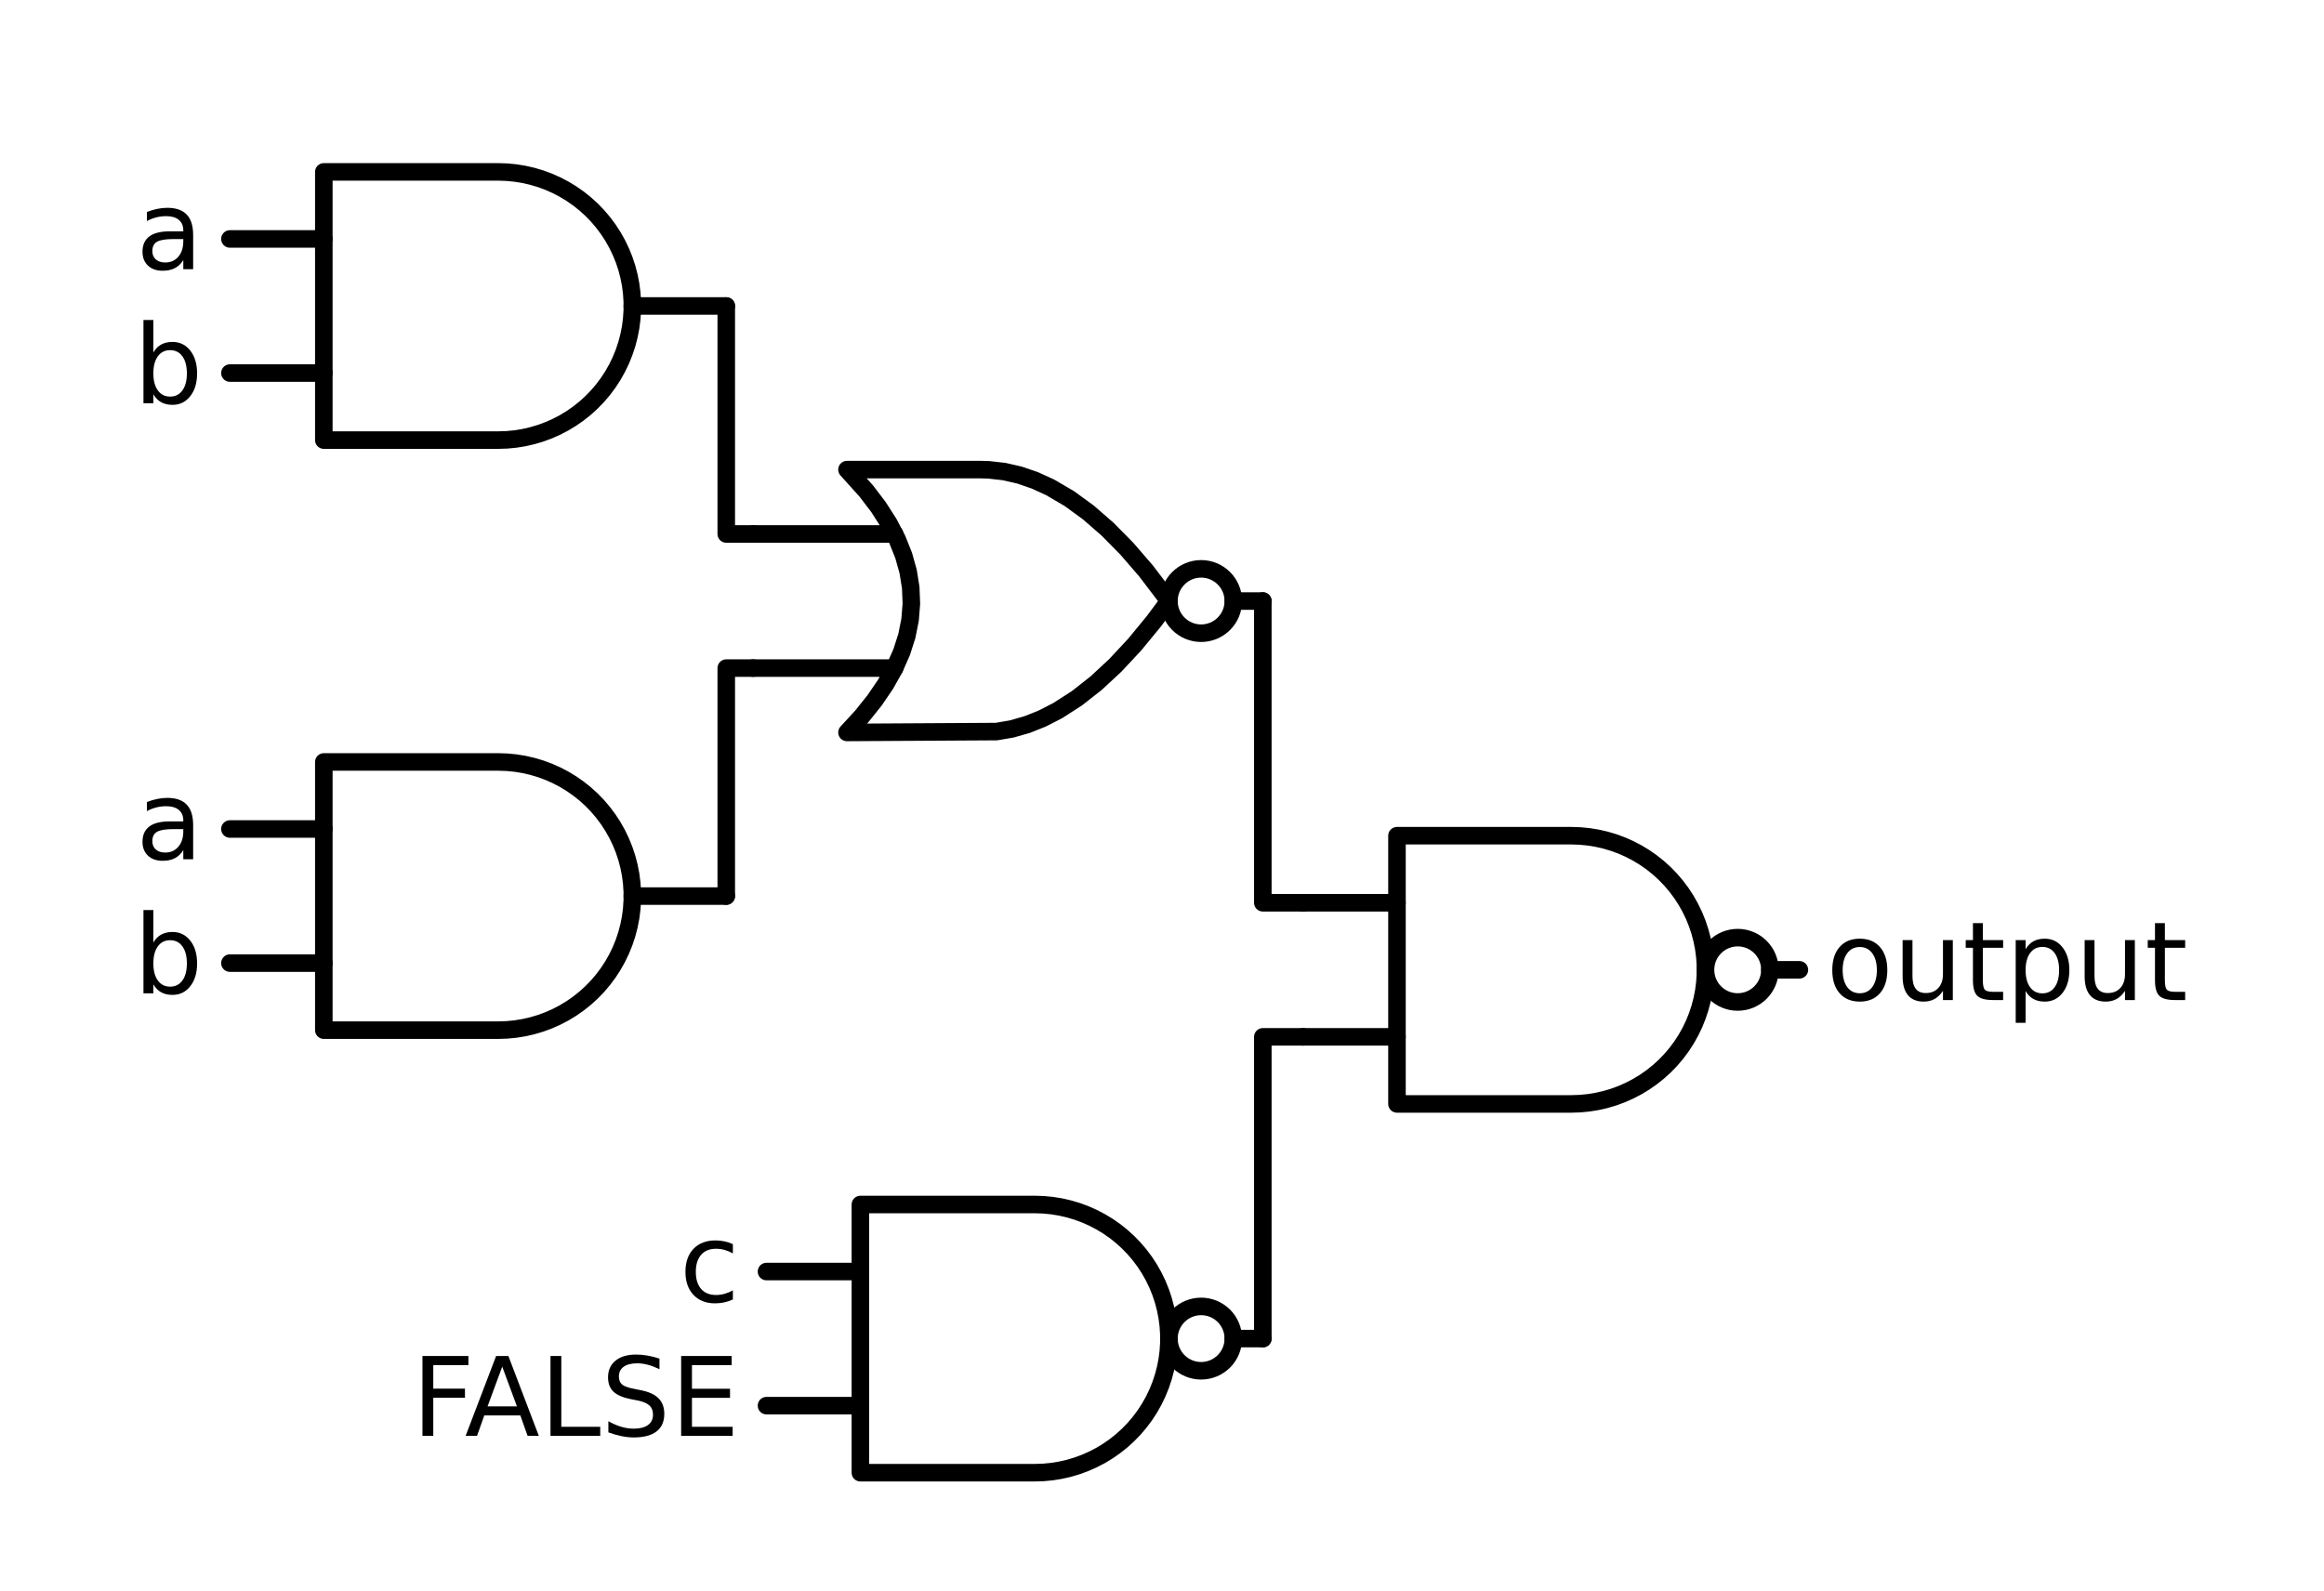
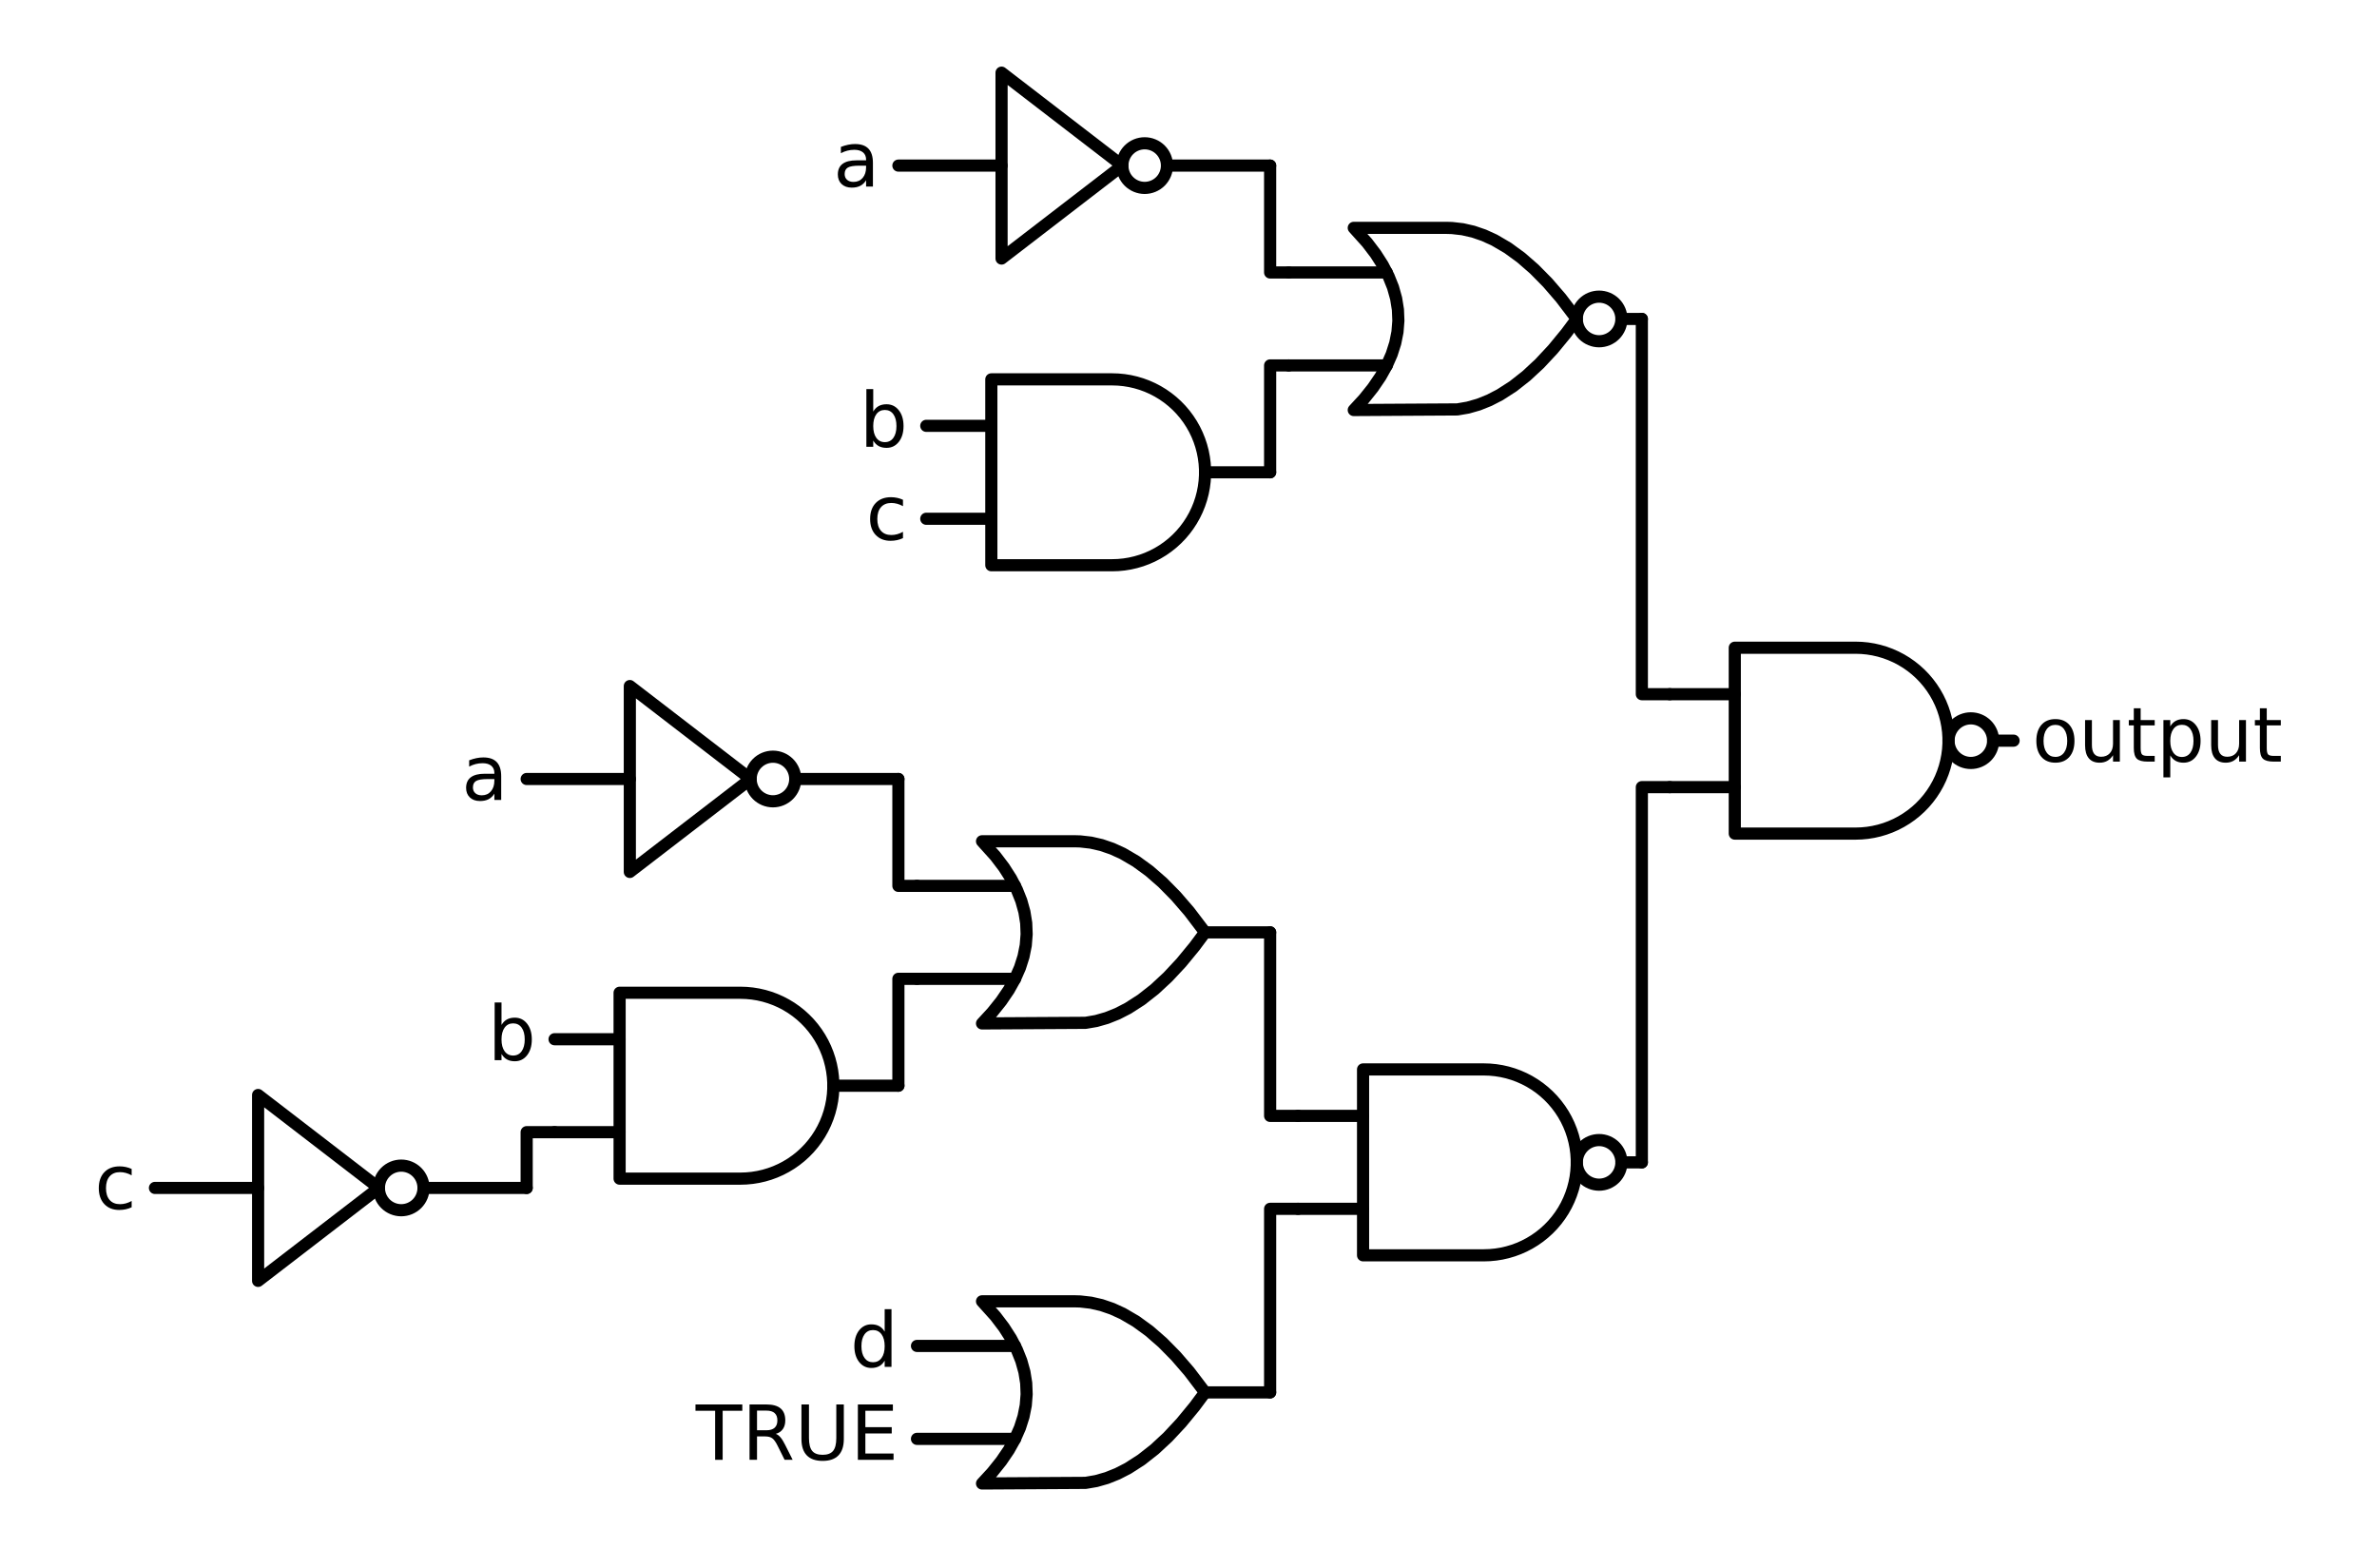
- <svg xmlns="http://www.w3.org/2000/svg" xmlns:xlink="http://www.w3.org/1999/xlink" width="265.014pt" height="181.476pt" viewBox="0 0 265.014 181.476" version="1.1">
+ <svg xmlns="http://www.w3.org/2000/svg" xmlns:xlink="http://www.w3.org/1999/xlink" width="391.288pt" height="257.976pt" viewBox="0 0 391.288 257.976" version="1.1">
  <defs>
    <style type="text/css">*{stroke-linejoin: round; stroke-linecap: butt}</style>
  </defs>
  <g id="figure_1">
    <g id="patch_1">
-       <path d="M 0 181.476  L 265.014 181.476  L 265.014 0  L 0 0  L 0 181.476  z " style="fill: none" />
+       <path d="M 0 257.976  L 391.288 257.976  L 391.288 0  L 0 0  L 0 257.976  z " style="fill: none" />
    </g>
    <g id="axes_1">
      <g id="patch_2">
-         <path d="M 198.156 114.295  C 199.13 114.295 200.064 113.908 200.752 113.22  C 201.441 112.531 201.827 111.598 201.827 110.624  C 201.827 109.65 201.441 108.716 200.752 108.028  C 200.064 107.34 199.13 106.953 198.156 106.953  C 197.183 106.953 196.249 107.34 195.56 108.028  C 194.872 108.716 194.485 109.65 194.485 110.624  C 194.485 111.598 194.872 112.531 195.56 113.22  C 196.249 113.908 197.183 114.295 198.156 114.295  L 198.156 114.295  z " clip-path="url(#p400e02064c)" style="fill: none; stroke: #000000; stroke-width: 2; stroke-linejoin: miter" />
+         <path d="M 324.427 125.584  C 325.4 125.584 326.334 125.197 327.023 124.509  C 327.711 123.82 328.098 122.886 328.098 121.913  C 328.098 120.939 327.711 120.005 327.023 119.317  C 326.334 118.628 325.4 118.241 324.427 118.241  C 323.453 118.241 322.519 118.628 321.831 119.317  C 321.142 120.005 320.755 120.939 320.755 121.913  C 320.755 122.886 321.142 123.82 321.831 124.509  C 322.519 125.197 323.453 125.584 324.427 125.584  L 324.427 125.584  z " clip-path="url(#p377daee3af)" style="fill: none; stroke: #000000; stroke-width: 2; stroke-linejoin: miter" />
      </g>
      <g id="patch_3">
-         <path d="M 136.969 72.229  C 137.942 72.229 138.876 71.842 139.565 71.153  C 140.253 70.465 140.64 69.531 140.64 68.558  C 140.64 67.584 140.253 66.65 139.565 65.962  C 138.876 65.273 137.942 64.886 136.969 64.886  C 135.995 64.886 135.061 65.273 134.373 65.962  C 133.684 66.65 133.297 67.584 133.297 68.558  C 133.297 69.531 133.684 70.465 134.373 71.153  C 135.061 71.842 135.995 72.229 136.969 72.229  L 136.969 72.229  z " clip-path="url(#p400e02064c)" style="fill: none; stroke: #000000; stroke-width: 2; stroke-linejoin: miter" />
+         <path d="M 263.235 56.17  C 264.209 56.17 265.143 55.783 265.831 55.095  C 266.52 54.406 266.907 53.472 266.907 52.499  C 266.907 51.525 266.52 50.591 265.831 49.903  C 265.143 49.214 264.209 48.827 263.235 48.827  C 262.262 48.827 261.328 49.214 260.639 49.903  C 259.951 50.591 259.564 51.525 259.564 52.499  C 259.564 53.472 259.951 54.406 260.639 55.095  C 261.328 55.783 262.262 56.17 263.235 56.17  L 263.235 56.17  z " clip-path="url(#p377daee3af)" style="fill: none; stroke: #000000; stroke-width: 2; stroke-linejoin: miter" />
      </g>
      <g id="patch_4">
-         <path d="M 136.969 156.362  C 137.942 156.362 138.876 155.975 139.565 155.286  C 140.253 154.598 140.64 153.664 140.64 152.69  C 140.64 151.717 140.253 150.783 139.565 150.094  C 138.876 149.406 137.942 149.019 136.969 149.019  C 135.995 149.019 135.061 149.406 134.373 150.094  C 133.684 150.783 133.297 151.717 133.297 152.69  C 133.297 153.664 133.684 154.598 134.373 155.286  C 135.061 155.975 135.995 156.362 136.969 156.362  L 136.969 156.362  z " clip-path="url(#p400e02064c)" style="fill: none; stroke: #000000; stroke-width: 2; stroke-linejoin: miter" />
+         <path d="M 188.429 30.929  C 189.402 30.929 190.336 30.542 191.025 29.853  C 191.713 29.165 192.1 28.231 192.1 27.257  C 192.1 26.284 191.713 25.35 191.025 24.661  C 190.336 23.973 189.402 23.586 188.429 23.586  C 187.455 23.586 186.521 23.973 185.833 24.661  C 185.144 25.35 184.757 26.284 184.757 27.257  C 184.757 28.231 185.144 29.165 185.833 29.853  C 186.521 30.542 187.455 30.929 188.429 30.929  L 188.429 30.929  z " clip-path="url(#p377daee3af)" style="fill: none; stroke: #000000; stroke-width: 2; stroke-linejoin: miter" />
+       </g>
+       <g id="patch_5">
+         <path d="M 263.235 194.998  C 264.209 194.998 265.143 194.611 265.831 193.923  C 266.52 193.234 266.907 192.3 266.907 191.327  C 266.907 190.353 266.52 189.419 265.831 188.731  C 265.143 188.042 264.209 187.655 263.235 187.655  C 262.262 187.655 261.328 188.042 260.639 188.731  C 259.951 189.419 259.564 190.353 259.564 191.327  C 259.564 192.3 259.951 193.234 260.639 193.923  C 261.328 194.611 262.262 194.998 263.235 194.998  L 263.235 194.998  z " clip-path="url(#p377daee3af)" style="fill: none; stroke: #000000; stroke-width: 2; stroke-linejoin: miter" />
+       </g>
+       <g id="patch_6">
+         <path d="M 127.237 131.895  C 128.211 131.895 129.145 131.508 129.833 130.819  C 130.522 130.131 130.909 129.197 130.909 128.223  C 130.909 127.249 130.522 126.315 129.833 125.627  C 129.145 124.938 128.211 124.552 127.237 124.552  C 126.264 124.552 125.33 124.938 124.641 125.627  C 123.953 126.315 123.566 127.249 123.566 128.223  C 123.566 129.197 123.953 130.131 124.641 130.819  C 125.33 131.508 126.264 131.895 127.237 131.895  L 127.237 131.895  z " clip-path="url(#p377daee3af)" style="fill: none; stroke: #000000; stroke-width: 2; stroke-linejoin: miter" />
+       </g>
+       <g id="patch_7">
+         <path d="M 66.046 199.205  C 67.019 199.205 67.953 198.818 68.642 198.13  C 69.33 197.441 69.717 196.507 69.717 195.534  C 69.717 194.56 69.33 193.626 68.642 192.938  C 67.953 192.249 67.019 191.862 66.046 191.862  C 65.072 191.862 64.138 192.249 63.45 192.938  C 62.761 193.626 62.374 194.56 62.374 195.534  C 62.374 196.507 62.761 197.441 63.45 198.13  C 64.138 198.818 65.072 199.205 66.046 199.205  L 66.046 199.205  z " clip-path="url(#p377daee3af)" style="fill: none; stroke: #000000; stroke-width: 2; stroke-linejoin: miter" />
      </g>
      <g id="line2d_1">
-         <path d="M 179.188 125.921  L 180.168 125.889  L 181.144 125.795  L 182.112 125.639  L 183.068 125.421  L 184.008 125.142  L 184.928 124.803  L 185.825 124.406  L 186.694 123.952  L 187.533 123.444  L 188.337 122.883  L 189.104 122.272  L 189.83 121.612  L 190.512 120.908  L 191.148 120.161  L 191.734 119.376  L 192.269 118.554  L 192.75 117.699  L 193.176 116.816  L 193.544 115.907  L 193.853 114.976  L 194.101 114.028  L 194.289 113.065  L 194.414 112.093  L 194.477 111.114  L 194.477 110.134  L 194.414 109.155  L 194.289 108.183  L 194.101 107.22  L 193.853 106.272  L 193.544 105.341  L 193.176 104.432  L 192.75 103.549  L 192.269 102.694  L 191.734 101.872  L 191.148 101.087  L 190.512 100.34  L 189.83 99.635  L 189.104 98.976  L 188.337 98.365  L 187.533 97.804  L 186.694 97.295  L 185.825 96.842  L 184.928 96.445  L 184.008 96.106  L 183.068 95.827  L 182.112 95.609  L 181.144 95.453  L 180.168 95.358  L 179.188 95.327  L 179.188 95.327  L 159.302 95.327  L 159.302 110.624  L 159.302 125.921  L 179.188 125.921  " clip-path="url(#p400e02064c)" style="fill: none; stroke: #000000; stroke-width: 2; stroke-linecap: round" />
+         <path d="M 305.457 137.211  L 306.438 137.179  L 307.414 137.085  L 308.382 136.928  L 309.338 136.71  L 310.278 136.431  L 311.198 136.093  L 312.095 135.696  L 312.964 135.242  L 313.803 134.734  L 314.607 134.173  L 315.374 133.561  L 316.1 132.902  L 316.782 132.198  L 317.418 131.451  L 318.004 130.665  L 318.539 129.843  L 319.02 128.989  L 319.446 128.105  L 319.814 127.196  L 320.123 126.265  L 320.372 125.317  L 320.559 124.354  L 320.685 123.382  L 320.747 122.403  L 320.747 121.422  L 320.685 120.444  L 320.559 119.471  L 320.372 118.509  L 320.123 117.56  L 319.814 116.629  L 319.446 115.72  L 319.02 114.837  L 318.539 113.982  L 318.004 113.161  L 317.418 112.375  L 316.782 111.628  L 316.1 110.924  L 315.374 110.264  L 314.607 109.653  L 313.803 109.092  L 312.964 108.583  L 312.095 108.13  L 311.198 107.733  L 310.278 107.394  L 309.338 107.115  L 308.382 106.897  L 307.414 106.74  L 306.438 106.646  L 305.457 106.615  L 305.457 106.615  L 285.57 106.615  L 285.57 121.913  L 285.57 137.211  L 305.457 137.211  " clip-path="url(#p377daee3af)" style="fill: none; stroke: #000000; stroke-width: 2; stroke-linecap: round" />
      </g>
      <g id="line2d_2">
-         <path d="M 148.594 118.272  L 159.302 118.272  " clip-path="url(#p400e02064c)" style="fill: none; stroke: #000000; stroke-width: 2; stroke-linecap: round" />
+         <path d="M 274.862 129.562  L 285.57 129.562  " clip-path="url(#p377daee3af)" style="fill: none; stroke: #000000; stroke-width: 2; stroke-linecap: round" />
      </g>
      <g id="line2d_3">
-         <path d="M 148.594 102.976  L 159.302 102.976  " clip-path="url(#p400e02064c)" style="fill: none; stroke: #000000; stroke-width: 2; stroke-linecap: round" />
+         <path d="M 274.862 114.264  L 285.57 114.264  " clip-path="url(#p377daee3af)" style="fill: none; stroke: #000000; stroke-width: 2; stroke-linecap: round" />
      </g>
      <g id="line2d_4">
-         <path d="M 201.827 110.624  L 205.193 110.624  " clip-path="url(#p400e02064c)" style="fill: none; stroke: #000000; stroke-width: 2; stroke-linecap: round" />
+         <path d="M 328.098 121.913  L 331.464 121.913  " clip-path="url(#p377daee3af)" style="fill: none; stroke: #000000; stroke-width: 2; stroke-linecap: round" />
      </g>
      <g id="line2d_5">
-         <path d="M 96.585 83.548  L 113.63 83.449  L 115.378 83.149  L 117.126 82.649  L 118.875 81.95  L 120.623 81.051  L 122.808 79.646  L 124.993 77.929  L 127.179 75.9  L 129.364 73.559  L 131.549 70.905  L 133.297 68.558  L 133.297 68.558  L 130.675 65.111  L 128.49 62.582  L 126.304 60.366  L 124.119 58.462  L 121.934 56.869  L 119.749 55.59  L 118 54.79  L 116.252 54.191  L 114.504 53.791  L 112.756 53.592  L 111.882 53.567  L 96.585 53.567  L 96.585 53.567  L 98.788 56.014  L 100.183 57.85  L 101.357 59.685  L 102.312 61.521  L 103.046 63.357  L 103.56 65.192  L 103.854 67.028  L 103.927 68.863  L 103.78 70.699  L 103.413 72.535  L 102.826 74.37  L 102.018 76.206  L 100.99 78.042  L 99.742 79.877  L 98.274 81.713  L 96.585 83.548  L 96.585 83.548  " clip-path="url(#p400e02064c)" style="fill: none; stroke: #000000; stroke-width: 2; stroke-linecap: round" />
+         <path d="M 222.849 67.491  L 239.895 67.391  L 241.643 67.091  L 243.392 66.591  L 245.14 65.892  L 246.888 64.993  L 249.074 63.588  L 251.259 61.871  L 253.445 59.842  L 255.63 57.5  L 257.815 54.846  L 259.564 52.499  L 259.564 52.499  L 256.941 49.052  L 254.756 46.523  L 252.57 44.307  L 250.385 42.402  L 248.2 40.81  L 246.014 39.53  L 244.266 38.731  L 242.518 38.131  L 240.769 37.732  L 239.021 37.532  L 238.147 37.507  L 222.849 37.507  L 222.849 37.507  L 225.052 39.954  L 226.447 41.79  L 227.622 43.626  L 228.576 45.462  L 229.311 47.297  L 229.825 49.133  L 230.118 50.969  L 230.192 52.805  L 230.045 54.64  L 229.678 56.476  L 229.09 58.312  L 228.283 60.148  L 227.255 61.983  L 226.006 63.819  L 224.538 65.655  L 222.849 67.491  L 222.849 67.491  " clip-path="url(#p377daee3af)" style="fill: none; stroke: #000000; stroke-width: 2; stroke-linecap: round" />
      </g>
      <g id="line2d_6">
-         <path d="M 85.877 76.206  L 102.018 76.206  " clip-path="url(#p400e02064c)" style="fill: none; stroke: #000000; stroke-width: 2; stroke-linecap: round" />
+         <path d="M 212.14 60.148  L 228.283 60.148  " clip-path="url(#p377daee3af)" style="fill: none; stroke: #000000; stroke-width: 2; stroke-linecap: round" />
      </g>
      <g id="line2d_7">
-         <path d="M 85.877 60.909  L 102.018 60.909  " clip-path="url(#p400e02064c)" style="fill: none; stroke: #000000; stroke-width: 2; stroke-linecap: round" />
+         <path d="M 212.14 44.85  L 228.283 44.85  " clip-path="url(#p377daee3af)" style="fill: none; stroke: #000000; stroke-width: 2; stroke-linecap: round" />
      </g>
      <g id="line2d_8">
-         <path d="M 140.64 68.558  L 144.005 68.558  " clip-path="url(#p400e02064c)" style="fill: none; stroke: #000000; stroke-width: 2; stroke-linecap: round" />
+         <path d="M 266.907 52.499  L 270.272 52.499  " clip-path="url(#p377daee3af)" style="fill: none; stroke: #000000; stroke-width: 2; stroke-linecap: round" />
      </g>
      <g id="line2d_9">
-         <path d="M 56.813 50.201  L 57.793 50.17  L 58.769 50.076  L 59.737 49.919  L 60.693 49.701  L 61.633 49.422  L 62.553 49.083  L 63.45 48.686  L 64.319 48.233  L 65.158 47.725  L 65.962 47.163  L 66.729 46.552  L 67.455 45.893  L 68.137 45.188  L 68.772 44.442  L 69.359 43.656  L 69.894 42.834  L 70.375 41.98  L 70.801 41.096  L 71.169 40.187  L 71.478 39.257  L 71.726 38.308  L 71.914 37.346  L 72.039 36.373  L 72.102 35.395  L 72.102 34.414  L 72.039 33.436  L 71.914 32.463  L 71.726 31.5  L 71.478 30.552  L 71.169 29.621  L 70.801 28.712  L 70.375 27.829  L 69.894 26.975  L 69.359 26.153  L 68.772 25.367  L 68.137 24.62  L 67.455 23.916  L 66.729 23.257  L 65.962 22.645  L 65.158 22.084  L 64.319 21.576  L 63.45 21.122  L 62.553 20.725  L 61.633 20.387  L 60.693 20.108  L 59.737 19.89  L 58.769 19.733  L 57.793 19.639  L 56.813 19.607  L 56.813 19.607  L 36.927 19.607  L 36.927 34.904  L 36.927 50.201  L 56.813 50.201  " clip-path="url(#p400e02064c)" style="fill: none; stroke: #000000; stroke-width: 2; stroke-linecap: round" />
+         <path d="M 147.889 27.257  L 164.87 27.257  M 192.1 27.257  L 209.081 27.257  " clip-path="url(#p377daee3af)" style="fill: none; stroke: #000000; stroke-width: 2; stroke-linecap: round" />
      </g>
      <g id="line2d_10">
-         <path d="M 26.219 42.553  L 36.927 42.553  " clip-path="url(#p400e02064c)" style="fill: none; stroke: #000000; stroke-width: 2; stroke-linecap: round" />
+         <path d="M 164.87 11.959  L 184.757 27.257  L 164.87 42.555  L 164.87 11.959  " clip-path="url(#p377daee3af)" style="fill: none; stroke: #000000; stroke-width: 2; stroke-linecap: round" />
      </g>
      <g id="line2d_11">
-         <path d="M 26.219 27.256  L 36.927 27.256  " clip-path="url(#p400e02064c)" style="fill: none; stroke: #000000; stroke-width: 2; stroke-linecap: round" />
+         <path d="M 212.14 44.85  L 209.081 44.85  L 209.081 27.257  " clip-path="url(#p377daee3af)" style="fill: none; stroke: #000000; stroke-width: 2; stroke-linecap: round" />
      </g>
      <g id="line2d_12">
-         <path d="M 72.11 34.904  L 82.818 34.904  " clip-path="url(#p400e02064c)" style="fill: none; stroke: #000000; stroke-width: 2; stroke-linecap: round" />
+         <path d="M 183.074 93.038  L 184.055 93.007  L 185.031 92.912  L 185.999 92.756  L 186.955 92.538  L 187.895 92.259  L 188.815 91.92  L 189.712 91.523  L 190.581 91.069  L 191.42 90.561  L 192.224 90  L 192.991 89.389  L 193.717 88.729  L 194.399 88.025  L 195.035 87.278  L 195.621 86.492  L 196.156 85.67  L 196.638 84.816  L 197.063 83.932  L 197.431 83.024  L 197.74 82.093  L 197.989 81.144  L 198.176 80.182  L 198.302 79.209  L 198.364 78.23  L 198.364 77.25  L 198.302 76.271  L 198.176 75.299  L 197.989 74.336  L 197.74 73.387  L 197.431 72.457  L 197.063 71.548  L 196.638 70.664  L 196.156 69.81  L 195.621 68.988  L 195.035 68.202  L 194.399 67.455  L 193.717 66.751  L 192.991 66.092  L 192.224 65.48  L 191.42 64.919  L 190.581 64.411  L 189.712 63.957  L 188.815 63.56  L 187.895 63.222  L 186.955 62.943  L 185.999 62.724  L 185.031 62.568  L 184.055 62.474  L 183.074 62.442  L 183.074 62.442  L 163.187 62.442  L 163.187 77.74  L 163.187 93.038  L 183.074 93.038  " clip-path="url(#p377daee3af)" style="fill: none; stroke: #000000; stroke-width: 2; stroke-linecap: round" />
      </g>
      <g id="line2d_13">
-         <path d="M 85.877 60.909  L 82.818 60.909  L 82.818 34.904  " clip-path="url(#p400e02064c)" style="fill: none; stroke: #000000; stroke-width: 2; stroke-linecap: round" />
+         <path d="M 152.479 85.389  L 163.187 85.389  " clip-path="url(#p377daee3af)" style="fill: none; stroke: #000000; stroke-width: 2; stroke-linecap: round" />
      </g>
      <g id="line2d_14">
-         <path d="M 56.813 117.508  L 57.793 117.476  L 58.769 117.382  L 59.737 117.225  L 60.693 117.007  L 61.633 116.728  L 62.553 116.39  L 63.45 115.993  L 64.319 115.539  L 65.158 115.031  L 65.962 114.47  L 66.729 113.858  L 67.455 113.199  L 68.137 112.495  L 68.772 111.748  L 69.359 110.962  L 69.894 110.14  L 70.375 109.286  L 70.801 108.403  L 71.169 107.494  L 71.478 106.563  L 71.726 105.615  L 71.914 104.652  L 72.039 103.68  L 72.102 102.701  L 72.102 101.72  L 72.039 100.742  L 71.914 99.769  L 71.726 98.807  L 71.478 97.858  L 71.169 96.928  L 70.801 96.019  L 70.375 95.135  L 69.894 94.281  L 69.359 93.459  L 68.772 92.673  L 68.137 91.927  L 67.455 91.222  L 66.729 90.563  L 65.962 89.952  L 65.158 89.391  L 64.319 88.882  L 63.45 88.429  L 62.553 88.032  L 61.633 87.693  L 60.693 87.414  L 59.737 87.196  L 58.769 87.039  L 57.793 86.945  L 56.813 86.914  L 56.813 86.914  L 36.927 86.914  L 36.927 102.211  L 36.927 117.508  L 56.813 117.508  " clip-path="url(#p400e02064c)" style="fill: none; stroke: #000000; stroke-width: 2; stroke-linecap: round" />
+         <path d="M 152.479 70.091  L 163.187 70.091  " clip-path="url(#p377daee3af)" style="fill: none; stroke: #000000; stroke-width: 2; stroke-linecap: round" />
      </g>
      <g id="line2d_15">
-         <path d="M 26.219 109.859  L 36.927 109.859  " clip-path="url(#p400e02064c)" style="fill: none; stroke: #000000; stroke-width: 2; stroke-linecap: round" />
+         <path d="M 198.372 77.74  L 209.081 77.74  " clip-path="url(#p377daee3af)" style="fill: none; stroke: #000000; stroke-width: 2; stroke-linecap: round" />
      </g>
      <g id="line2d_16">
-         <path d="M 26.219 94.562  L 36.927 94.562  " clip-path="url(#p400e02064c)" style="fill: none; stroke: #000000; stroke-width: 2; stroke-linecap: round" />
+         <path d="M 212.14 60.148  L 209.081 60.148  L 209.081 77.74  " clip-path="url(#p377daee3af)" style="fill: none; stroke: #000000; stroke-width: 2; stroke-linecap: round" />
      </g>
      <g id="line2d_17">
-         <path d="M 72.11 102.211  L 82.818 102.211  " clip-path="url(#p400e02064c)" style="fill: none; stroke: #000000; stroke-width: 2; stroke-linecap: round" />
+         <path d="M 274.862 114.264  L 270.272 114.264  L 270.272 52.499  " clip-path="url(#p377daee3af)" style="fill: none; stroke: #000000; stroke-width: 2; stroke-linecap: round" />
      </g>
      <g id="line2d_18">
-         <path d="M 85.877 76.206  L 82.818 76.206  L 82.818 102.211  " clip-path="url(#p400e02064c)" style="fill: none; stroke: #000000; stroke-width: 2; stroke-linecap: round" />
+         <path d="M 244.266 206.625  L 245.246 206.593  L 246.222 206.499  L 247.19 206.343  L 248.146 206.124  L 249.086 205.845  L 250.007 205.507  L 250.903 205.11  L 251.773 204.656  L 252.611 204.148  L 253.416 203.587  L 254.182 202.975  L 254.908 202.316  L 255.591 201.612  L 256.226 200.865  L 256.813 200.079  L 257.348 199.257  L 257.829 198.403  L 258.254 197.519  L 258.622 196.61  L 258.931 195.679  L 259.18 194.731  L 259.368 193.768  L 259.493 192.796  L 259.556 191.817  L 259.556 190.836  L 259.493 189.858  L 259.368 188.885  L 259.18 187.923  L 258.931 186.974  L 258.622 186.043  L 258.254 185.134  L 257.829 184.251  L 257.348 183.396  L 256.813 182.575  L 256.226 181.789  L 255.591 181.042  L 254.908 180.338  L 254.182 179.678  L 253.416 179.067  L 252.611 178.506  L 251.773 177.997  L 250.903 177.544  L 250.007 177.147  L 249.086 176.808  L 248.146 176.529  L 247.19 176.311  L 246.222 176.155  L 245.246 176.06  L 244.266 176.029  L 244.266 176.029  L 224.379 176.029  L 224.379 191.327  L 224.379 206.625  L 244.266 206.625  " clip-path="url(#p377daee3af)" style="fill: none; stroke: #000000; stroke-width: 2; stroke-linecap: round" />
      </g>
      <g id="line2d_19">
-         <path d="M 148.594 102.976  L 144.005 102.976  L 144.005 68.558  " clip-path="url(#p400e02064c)" style="fill: none; stroke: #000000; stroke-width: 2; stroke-linecap: round" />
+         <path d="M 213.67 198.976  L 224.379 198.976  " clip-path="url(#p377daee3af)" style="fill: none; stroke: #000000; stroke-width: 2; stroke-linecap: round" />
      </g>
      <g id="line2d_20">
-         <path d="M 118 167.987  L 118.981 167.956  L 119.957 167.862  L 120.925 167.705  L 121.881 167.487  L 122.821 167.208  L 123.741 166.869  L 124.638 166.472  L 125.507 166.019  L 126.345 165.511  L 127.15 164.95  L 127.916 164.338  L 128.642 163.679  L 129.324 162.975  L 129.96 162.228  L 130.547 161.442  L 131.081 160.62  L 131.563 159.766  L 131.988 158.882  L 132.356 157.973  L 132.665 157.043  L 132.914 156.094  L 133.101 155.132  L 133.227 154.159  L 133.289 153.181  L 133.289 152.2  L 133.227 151.222  L 133.101 150.249  L 132.914 149.287  L 132.665 148.338  L 132.356 147.407  L 131.988 146.498  L 131.563 145.615  L 131.081 144.761  L 130.547 143.939  L 129.96 143.153  L 129.324 142.406  L 128.642 141.702  L 127.916 141.043  L 127.15 140.431  L 126.345 139.87  L 125.507 139.362  L 124.638 138.908  L 123.741 138.511  L 122.821 138.173  L 121.881 137.894  L 120.925 137.676  L 119.957 137.519  L 118.981 137.425  L 118 137.394  L 118 137.394  L 98.114 137.394  L 98.114 152.69  L 98.114 167.987  L 118 167.987  " clip-path="url(#p400e02064c)" style="fill: none; stroke: #000000; stroke-width: 2; stroke-linecap: round" />
+         <path d="M 213.67 183.678  L 224.379 183.678  " clip-path="url(#p377daee3af)" style="fill: none; stroke: #000000; stroke-width: 2; stroke-linecap: round" />
      </g>
      <g id="line2d_21">
-         <path d="M 87.407 160.339  L 98.114 160.339  " clip-path="url(#p400e02064c)" style="fill: none; stroke: #000000; stroke-width: 2; stroke-linecap: round" />
+         <path d="M 266.907 191.327  L 270.272 191.327  " clip-path="url(#p377daee3af)" style="fill: none; stroke: #000000; stroke-width: 2; stroke-linecap: round" />
      </g>
      <g id="line2d_22">
-         <path d="M 87.407 145.042  L 98.114 145.042  " clip-path="url(#p400e02064c)" style="fill: none; stroke: #000000; stroke-width: 2; stroke-linecap: round" />
+         <path d="M 161.657 168.456  L 178.704 168.357  L 180.452 168.057  L 182.2 167.557  L 183.949 166.858  L 185.697 165.959  L 187.882 164.554  L 190.068 162.837  L 192.253 160.808  L 194.439 158.466  L 196.624 155.812  L 198.372 153.465  L 198.372 153.465  L 195.75 150.018  L 193.564 147.489  L 191.379 145.272  L 189.194 143.368  L 187.008 141.776  L 184.823 140.496  L 183.074 139.697  L 181.326 139.097  L 179.578 138.697  L 177.829 138.498  L 176.955 138.473  L 161.657 138.473  L 161.657 138.473  L 163.86 140.92  L 165.255 142.756  L 166.43 144.592  L 167.385 146.428  L 168.119 148.263  L 168.633 150.099  L 168.927 151.935  L 169 153.771  L 168.854 155.606  L 168.486 157.442  L 167.899 159.278  L 167.091 161.114  L 166.063 162.949  L 164.815 164.785  L 163.346 166.621  L 161.657 168.456  L 161.657 168.456  " clip-path="url(#p377daee3af)" style="fill: none; stroke: #000000; stroke-width: 2; stroke-linecap: round" />
      </g>
      <g id="line2d_23">
-         <path d="M 140.64 152.69  L 144.005 152.69  " clip-path="url(#p400e02064c)" style="fill: none; stroke: #000000; stroke-width: 2; stroke-linecap: round" />
+         <path d="M 150.949 161.114  L 167.091 161.114  " clip-path="url(#p377daee3af)" style="fill: none; stroke: #000000; stroke-width: 2; stroke-linecap: round" />
      </g>
      <g id="line2d_24">
-         <path d="M 148.594 118.272  L 144.005 118.272  L 144.005 152.69  " clip-path="url(#p400e02064c)" style="fill: none; stroke: #000000; stroke-width: 2; stroke-linecap: round" />
+         <path d="M 150.949 145.816  L 167.091 145.816  " clip-path="url(#p377daee3af)" style="fill: none; stroke: #000000; stroke-width: 2; stroke-linecap: round" />
+       </g>
+       <g id="line2d_25">
+         <path d="M 198.372 153.465  L 209.081 153.465  " clip-path="url(#p377daee3af)" style="fill: none; stroke: #000000; stroke-width: 2; stroke-linecap: round" />
+       </g>
+       <g id="line2d_26">
+         <path d="M 86.698 128.223  L 103.679 128.223  M 130.909 128.223  L 147.889 128.223  " clip-path="url(#p377daee3af)" style="fill: none; stroke: #000000; stroke-width: 2; stroke-linecap: round" />
+       </g>
+       <g id="line2d_27">
+         <path d="M 103.679 112.925  L 123.566 128.223  L 103.679 143.521  L 103.679 112.925  " clip-path="url(#p377daee3af)" style="fill: none; stroke: #000000; stroke-width: 2; stroke-linecap: round" />
+       </g>
+       <g id="line2d_28">
+         <path d="M 150.949 145.816  L 147.889 145.816  L 147.889 128.223  " clip-path="url(#p377daee3af)" style="fill: none; stroke: #000000; stroke-width: 2; stroke-linecap: round" />
+       </g>
+       <g id="line2d_29">
+         <path d="M 121.883 194.004  L 122.863 193.972  L 123.839 193.878  L 124.807 193.722  L 125.763 193.504  L 126.703 193.225  L 127.624 192.886  L 128.52 192.489  L 129.39 192.035  L 130.229 191.527  L 131.033 190.966  L 131.8 190.355  L 132.525 189.695  L 133.208 188.991  L 133.843 188.244  L 134.43 187.458  L 134.965 186.636  L 135.446 185.782  L 135.872 184.898  L 136.24 183.989  L 136.549 183.059  L 136.797 182.11  L 136.985 181.148  L 137.11 180.175  L 137.173 179.196  L 137.173 178.216  L 137.11 177.237  L 136.985 176.265  L 136.797 175.302  L 136.549 174.353  L 136.24 173.423  L 135.872 172.514  L 135.446 171.63  L 134.965 170.776  L 134.43 169.954  L 133.843 169.168  L 133.208 168.421  L 132.525 167.717  L 131.8 167.058  L 131.033 166.446  L 130.229 165.885  L 129.39 165.377  L 128.52 164.923  L 127.624 164.526  L 126.703 164.188  L 125.763 163.909  L 124.807 163.69  L 123.839 163.534  L 122.863 163.44  L 121.883 163.408  L 121.883 163.408  L 101.996 163.408  L 101.996 178.706  L 101.996 194.004  L 121.883 194.004  " clip-path="url(#p377daee3af)" style="fill: none; stroke: #000000; stroke-width: 2; stroke-linecap: round" />
+       </g>
+       <g id="line2d_30">
+         <path d="M 91.287 186.355  L 101.996 186.355  " clip-path="url(#p377daee3af)" style="fill: none; stroke: #000000; stroke-width: 2; stroke-linecap: round" />
+       </g>
+       <g id="line2d_31">
+         <path d="M 91.287 171.057  L 101.996 171.057  " clip-path="url(#p377daee3af)" style="fill: none; stroke: #000000; stroke-width: 2; stroke-linecap: round" />
+       </g>
+       <g id="line2d_32">
+         <path d="M 137.181 178.706  L 147.889 178.706  " clip-path="url(#p377daee3af)" style="fill: none; stroke: #000000; stroke-width: 2; stroke-linecap: round" />
+       </g>
+       <g id="line2d_33">
+         <path d="M 25.506 195.534  L 42.487 195.534  M 69.717 195.534  L 86.698 195.534  " clip-path="url(#p377daee3af)" style="fill: none; stroke: #000000; stroke-width: 2; stroke-linecap: round" />
+       </g>
+       <g id="line2d_34">
+         <path d="M 42.487 180.236  L 62.374 195.534  L 42.487 210.832  L 42.487 180.236  " clip-path="url(#p377daee3af)" style="fill: none; stroke: #000000; stroke-width: 2; stroke-linecap: round" />
+       </g>
+       <g id="line2d_35">
+         <path d="M 91.287 186.355  L 86.698 186.355  L 86.698 195.534  " clip-path="url(#p377daee3af)" style="fill: none; stroke: #000000; stroke-width: 2; stroke-linecap: round" />
+       </g>
+       <g id="line2d_36">
+         <path d="M 150.949 161.114  L 147.889 161.114  L 147.889 178.706  " clip-path="url(#p377daee3af)" style="fill: none; stroke: #000000; stroke-width: 2; stroke-linecap: round" />
+       </g>
+       <g id="line2d_37">
+         <path d="M 213.67 183.678  L 209.081 183.678  L 209.081 153.465  " clip-path="url(#p377daee3af)" style="fill: none; stroke: #000000; stroke-width: 2; stroke-linecap: round" />
+       </g>
+       <g id="line2d_38">
+         <path d="M 161.657 244.181  L 178.704 244.081  L 180.452 243.781  L 182.2 243.282  L 183.949 242.582  L 185.697 241.683  L 187.882 240.278  L 190.068 238.561  L 192.253 236.532  L 194.439 234.19  L 196.624 231.537  L 198.372 229.189  L 198.372 229.189  L 195.75 225.742  L 193.564 223.213  L 191.379 220.997  L 189.194 219.092  L 187.008 217.5  L 184.823 216.22  L 183.074 215.421  L 181.326 214.822  L 179.578 214.422  L 177.829 214.222  L 176.955 214.197  L 161.657 214.197  L 161.657 214.197  L 163.86 216.645  L 165.255 218.481  L 166.43 220.316  L 167.385 222.152  L 168.119 223.988  L 168.633 225.823  L 168.927 227.659  L 169 229.495  L 168.854 231.331  L 168.486 233.166  L 167.899 235.002  L 167.091 236.838  L 166.063 238.674  L 164.815 240.509  L 163.346 242.345  L 161.657 244.181  L 161.657 244.181  " clip-path="url(#p377daee3af)" style="fill: none; stroke: #000000; stroke-width: 2; stroke-linecap: round" />
+       </g>
+       <g id="line2d_39">
+         <path d="M 150.949 236.838  L 167.091 236.838  " clip-path="url(#p377daee3af)" style="fill: none; stroke: #000000; stroke-width: 2; stroke-linecap: round" />
+       </g>
+       <g id="line2d_40">
+         <path d="M 150.949 221.54  L 167.091 221.54  " clip-path="url(#p377daee3af)" style="fill: none; stroke: #000000; stroke-width: 2; stroke-linecap: round" />
+       </g>
+       <g id="line2d_41">
+         <path d="M 198.372 229.189  L 209.081 229.189  " clip-path="url(#p377daee3af)" style="fill: none; stroke: #000000; stroke-width: 2; stroke-linecap: round" />
+       </g>
+       <g id="line2d_42">
+         <path d="M 213.67 198.976  L 209.081 198.976  L 209.081 229.189  " clip-path="url(#p377daee3af)" style="fill: none; stroke: #000000; stroke-width: 2; stroke-linecap: round" />
+       </g>
+       <g id="line2d_43">
+         <path d="M 274.862 129.562  L 270.272 129.562  L 270.272 191.327  " clip-path="url(#p377daee3af)" style="fill: none; stroke: #000000; stroke-width: 2; stroke-linecap: round" />
      </g>
      <g id="text_1">
-         <g clip-path="url(#p400e02064c)">
-           <g transform="translate(208.2521 114.0732) scale(0.125 -0.125)">
+         <g clip-path="url(#p377daee3af)">
+           <g transform="translate(334.5233 125.362) scale(0.125 -0.125)">
            <defs>
              <path id="DejaVuSans-6f" d="M 1959 3097  Q 1497 3097 1228 2736  Q 959 2375 959 1747  Q 959 1119 1226 758  Q 1494 397 1959 397  Q 2419 397 2687 759  Q 2956 1122 2956 1747  Q 2956 2369 2687 2733  Q 2419 3097 1959 3097  z M 1959 3584  Q 2709 3584 3137 3096  Q 3566 2609 3566 1747  Q 3566 888 3137 398  Q 2709 -91 1959 -91  Q 1206 -91 779 398  Q 353 888 353 1747  Q 353 2609 779 3096  Q 1206 3584 1959 3584  z " transform="scale(0.015625)" />
              <path id="DejaVuSans-75" d="M 544 1381  L 544 3500  L 1119 3500  L 1119 1403  Q 1119 906 1312 657  Q 1506 409 1894 409  Q 2359 409 2629 706  Q 2900 1003 2900 1516  L 2900 3500  L 3475 3500  L 3475 0  L 2900 0  L 2900 538  Q 2691 219 2414 64  Q 2138 -91 1772 -91  Q 1169 -91 856 284  Q 544 659 544 1381  z M 1991 3584  L 1991 3584  z " transform="scale(0.015625)" />
              <path id="DejaVuSans-74" d="M 1172 4494  L 1172 3500  L 2356 3500  L 2356 3053  L 1172 3053  L 1172 1153  Q 1172 725 1289 603  Q 1406 481 1766 481  L 2356 481  L 2356 0  L 1766 0  Q 1100 0 847 248  Q 594 497 594 1153  L 594 3053  L 172 3053  L 172 3500  L 594 3500  L 594 4494  L 1172 4494  z " transform="scale(0.015625)" />
              <path id="DejaVuSans-70" d="M 1159 525  L 1159 -1331  L 581 -1331  L 581 3500  L 1159 3500  L 1159 2969  Q 1341 3281 1617 3432  Q 1894 3584 2278 3584  Q 2916 3584 3314 3078  Q 3713 2572 3713 1747  Q 3713 922 3314 415  Q 2916 -91 2278 -91  Q 1894 -91 1617 61  Q 1341 213 1159 525  z M 3116 1747  Q 3116 2381 2855 2742  Q 2594 3103 2138 3103  Q 1681 3103 1420 2742  Q 1159 2381 1159 1747  Q 1159 1113 1420 752  Q 1681 391 2138 391  Q 2594 391 2855 752  Q 3116 1113 3116 1747  z " transform="scale(0.015625)" />
            </defs>
            <use xlink:href="#DejaVuSans-6f" />
            <use xlink:href="#DejaVuSans-75" x="61.182" />
            <use xlink:href="#DejaVuSans-74" x="124.561" />
            <use xlink:href="#DejaVuSans-70" x="163.77" />
            <use xlink:href="#DejaVuSans-75" x="227.246" />
            <use xlink:href="#DejaVuSans-74" x="290.625" />
          </g>
        </g>
      </g>
      <g id="text_2">
-         <g clip-path="url(#p400e02064c)">
-           <g transform="translate(15.4996 30.70514) scale(0.125 -0.125)">
+         <g clip-path="url(#p377daee3af)">
+           <g transform="translate(137.1696 30.70642) scale(0.125 -0.125)">
            <defs>
              <path id="DejaVuSans-61" d="M 2194 1759  Q 1497 1759 1228 1600  Q 959 1441 959 1056  Q 959 750 1161 570  Q 1363 391 1709 391  Q 2188 391 2477 730  Q 2766 1069 2766 1631  L 2766 1759  L 2194 1759  z M 3341 1997  L 3341 0  L 2766 0  L 2766 531  Q 2569 213 2275 61  Q 1981 -91 1556 -91  Q 1019 -91 701 211  Q 384 513 384 1019  Q 384 1609 779 1909  Q 1175 2209 1959 2209  L 2766 2209  L 2766 2266  Q 2766 2663 2505 2880  Q 2244 3097 1772 3097  Q 1472 3097 1187 3025  Q 903 2953 641 2809  L 641 3341  Q 956 3463 1253 3523  Q 1550 3584 1831 3584  Q 2591 3584 2966 3190  Q 3341 2797 3341 1997  z " transform="scale(0.015625)" />
            </defs>
            <use xlink:href="#DejaVuSans-61" />
          </g>
        </g>
      </g>
      <g id="text_3">
-         <g clip-path="url(#p400e02064c)">
-           <g transform="translate(15.2242 46.00202) scale(0.125 -0.125)">
+         <g clip-path="url(#p377daee3af)">
+           <g transform="translate(141.4836 73.54044) scale(0.125 -0.125)">
            <defs>
              <path id="DejaVuSans-62" d="M 3116 1747  Q 3116 2381 2855 2742  Q 2594 3103 2138 3103  Q 1681 3103 1420 2742  Q 1159 2381 1159 1747  Q 1159 1113 1420 752  Q 1681 391 2138 391  Q 2594 391 2855 752  Q 3116 1113 3116 1747  z M 1159 2969  Q 1341 3281 1617 3432  Q 1894 3584 2278 3584  Q 2916 3584 3314 3078  Q 3713 2572 3713 1747  Q 3713 922 3314 415  Q 2916 -91 2278 -91  Q 1894 -91 1617 61  Q 1341 213 1159 525  L 1159 0  L 581 0  L 581 4863  L 1159 4863  L 1159 2969  z " transform="scale(0.015625)" />
            </defs>
            <use xlink:href="#DejaVuSans-62" />
          </g>
        </g>
      </g>
      <g id="text_4">
-         <g clip-path="url(#p400e02064c)">
-           <g transform="translate(15.4996 98.01144) scale(0.125 -0.125)">
+         <g clip-path="url(#p377daee3af)">
+           <g transform="translate(142.5461 88.83831) scale(0.125 -0.125)">
+             <defs>
+               <path id="DejaVuSans-63" d="M 3122 3366  L 3122 2828  Q 2878 2963 2633 3030  Q 2388 3097 2138 3097  Q 1578 3097 1268 2742  Q 959 2388 959 1747  Q 959 1106 1268 751  Q 1578 397 2138 397  Q 2388 397 2633 464  Q 2878 531 3122 666  L 3122 134  Q 2881 22 2623 -34  Q 2366 -91 2075 -91  Q 1284 -91 818 406  Q 353 903 353 1747  Q 353 2603 823 3093  Q 1294 3584 2113 3584  Q 2378 3584 2631 3529  Q 2884 3475 3122 3366  z " transform="scale(0.015625)" />
+             </defs>
+             <use xlink:href="#DejaVuSans-63" />
+           </g>
+         </g>
+       </g>
+       <g id="text_5">
+         <g clip-path="url(#p377daee3af)">
+           <g transform="translate(75.97817 131.6723) scale(0.125 -0.125)">
            <use xlink:href="#DejaVuSans-61" />
          </g>
        </g>
      </g>
-       <g id="text_5">
-         <g clip-path="url(#p400e02064c)">
-           <g transform="translate(15.2242 113.3083) scale(0.125 -0.125)">
+       <g id="text_6">
+         <g clip-path="url(#p377daee3af)">
+           <g transform="translate(80.29214 174.5063) scale(0.125 -0.125)">
            <use xlink:href="#DejaVuSans-62" />
          </g>
        </g>
      </g>
-       <g id="text_6">
-         <g clip-path="url(#p400e02064c)">
-           <g transform="translate(77.47425 148.4912) scale(0.125 -0.125)">
-             <defs>
-               <path id="DejaVuSans-63" d="M 3122 3366  L 3122 2828  Q 2878 2963 2633 3030  Q 2388 3097 2138 3097  Q 1578 3097 1268 2742  Q 959 2388 959 1747  Q 959 1106 1268 751  Q 1578 397 2138 397  Q 2388 397 2633 464  Q 2878 531 3122 666  L 3122 134  Q 2881 22 2623 -34  Q 2366 -91 2075 -91  Q 1284 -91 818 406  Q 353 903 353 1747  Q 353 2603 823 3093  Q 1294 3584 2113 3584  Q 2378 3584 2631 3529  Q 2884 3475 3122 3366  z " transform="scale(0.015625)" />
-             </defs>
+       <g id="text_7">
+         <g clip-path="url(#p377daee3af)">
+           <g transform="translate(15.57382 198.9829) scale(0.125 -0.125)">
            <use xlink:href="#DejaVuSans-63" />
          </g>
        </g>
      </g>
-       <g id="text_7">
-         <g clip-path="url(#p400e02064c)">
-           <g transform="translate(46.94886 163.7881) scale(0.125 -0.125)">
-             <defs>
-               <path id="DejaVuSans-46" d="M 628 4666  L 3309 4666  L 3309 4134  L 1259 4134  L 1259 2759  L 3109 2759  L 3109 2228  L 1259 2228  L 1259 0  L 628 0  L 628 4666  z " transform="scale(0.015625)" />
-               <path id="DejaVuSans-41" d="M 2188 4044  L 1331 1722  L 3047 1722  L 2188 4044  z M 1831 4666  L 2547 4666  L 4325 0  L 3669 0  L 3244 1197  L 1141 1197  L 716 0  L 50 0  L 1831 4666  z " transform="scale(0.015625)" />
-               <path id="DejaVuSans-4c" d="M 628 4666  L 1259 4666  L 1259 531  L 3531 531  L 3531 0  L 628 0  L 628 4666  z " transform="scale(0.015625)" />
-               <path id="DejaVuSans-53" d="M 3425 4513  L 3425 3897  Q 3066 4069 2747 4153  Q 2428 4238 2131 4238  Q 1616 4238 1336 4038  Q 1056 3838 1056 3469  Q 1056 3159 1242 3001  Q 1428 2844 1947 2747  L 2328 2669  Q 3034 2534 3370 2195  Q 3706 1856 3706 1288  Q 3706 609 3251 259  Q 2797 -91 1919 -91  Q 1588 -91 1214 -16  Q 841 59 441 206  L 441 856  Q 825 641 1194 531  Q 1563 422 1919 422  Q 2459 422 2753 634  Q 3047 847 3047 1241  Q 3047 1584 2836 1778  Q 2625 1972 2144 2069  L 1759 2144  Q 1053 2284 737 2584  Q 422 2884 422 3419  Q 422 4038 858 4394  Q 1294 4750 2059 4750  Q 2388 4750 2728 4690  Q 3069 4631 3425 4513  z " transform="scale(0.015625)" />
+       <g id="text_8">
+         <g clip-path="url(#p377daee3af)">
+           <g transform="translate(139.9538 224.9893) scale(0.125 -0.125)">
+             <defs>
+               <path id="DejaVuSans-64" d="M 2906 2969  L 2906 4863  L 3481 4863  L 3481 0  L 2906 0  L 2906 525  Q 2725 213 2448 61  Q 2172 -91 1784 -91  Q 1150 -91 751 415  Q 353 922 353 1747  Q 353 2572 751 3078  Q 1150 3584 1784 3584  Q 2172 3584 2448 3432  Q 2725 3281 2906 2969  z M 947 1747  Q 947 1113 1208 752  Q 1469 391 1925 391  Q 2381 391 2643 752  Q 2906 1113 2906 1747  Q 2906 2381 2643 2742  Q 2381 3103 1925 3103  Q 1469 3103 1208 2742  Q 947 2381 947 1747  z " transform="scale(0.015625)" />
+             </defs>
+             <use xlink:href="#DejaVuSans-64" />
+           </g>
+         </g>
+       </g>
+       <g id="text_9">
+         <g clip-path="url(#p377daee3af)">
+           <g transform="translate(114.5222 240.2872) scale(0.125 -0.125)">
+             <defs>
+               <path id="DejaVuSans-54" d="M -19 4666  L 3928 4666  L 3928 4134  L 2272 4134  L 2272 0  L 1638 0  L 1638 4134  L -19 4134  L -19 4666  z " transform="scale(0.015625)" />
+               <path id="DejaVuSans-52" d="M 2841 2188  Q 3044 2119 3236 1894  Q 3428 1669 3622 1275  L 4263 0  L 3584 0  L 2988 1197  Q 2756 1666 2539 1819  Q 2322 1972 1947 1972  L 1259 1972  L 1259 0  L 628 0  L 628 4666  L 2053 4666  Q 2853 4666 3247 4331  Q 3641 3997 3641 3322  Q 3641 2881 3436 2590  Q 3231 2300 2841 2188  z M 1259 4147  L 1259 2491  L 2053 2491  Q 2509 2491 2742 2702  Q 2975 2913 2975 3322  Q 2975 3731 2742 3939  Q 2509 4147 2053 4147  L 1259 4147  z " transform="scale(0.015625)" />
+               <path id="DejaVuSans-55" d="M 556 4666  L 1191 4666  L 1191 1831  Q 1191 1081 1462 751  Q 1734 422 2344 422  Q 2950 422 3222 751  Q 3494 1081 3494 1831  L 3494 4666  L 4128 4666  L 4128 1753  Q 4128 841 3676 375  Q 3225 -91 2344 -91  Q 1459 -91 1007 375  Q 556 841 556 1753  L 556 4666  z " transform="scale(0.015625)" />
              <path id="DejaVuSans-45" d="M 628 4666  L 3578 4666  L 3578 4134  L 1259 4134  L 1259 2753  L 3481 2753  L 3481 2222  L 1259 2222  L 1259 531  L 3634 531  L 3634 0  L 628 0  L 628 4666  z " transform="scale(0.015625)" />
            </defs>
-             <use xlink:href="#DejaVuSans-46" />
-             <use xlink:href="#DejaVuSans-41" x="48.395" />
-             <use xlink:href="#DejaVuSans-4c" x="116.803" />
-             <use xlink:href="#DejaVuSans-53" x="172.516" />
-             <use xlink:href="#DejaVuSans-45" x="235.992" />
+             <use xlink:href="#DejaVuSans-54" />
+             <use xlink:href="#DejaVuSans-52" x="61.084" />
+             <use xlink:href="#DejaVuSans-55" x="130.566" />
+             <use xlink:href="#DejaVuSans-45" x="203.76" />
          </g>
        </g>
      </g>
    </g>
  </g>
  <defs>
-     <clipPath id="p400e02064c">
-       <rect x="7.2" y="7.2" width="250.614" height="167.076" />
+     <clipPath id="p377daee3af">
+       <rect x="7.2" y="7.2" width="376.888" height="243.576" />
    </clipPath>
  </defs>
</svg>
